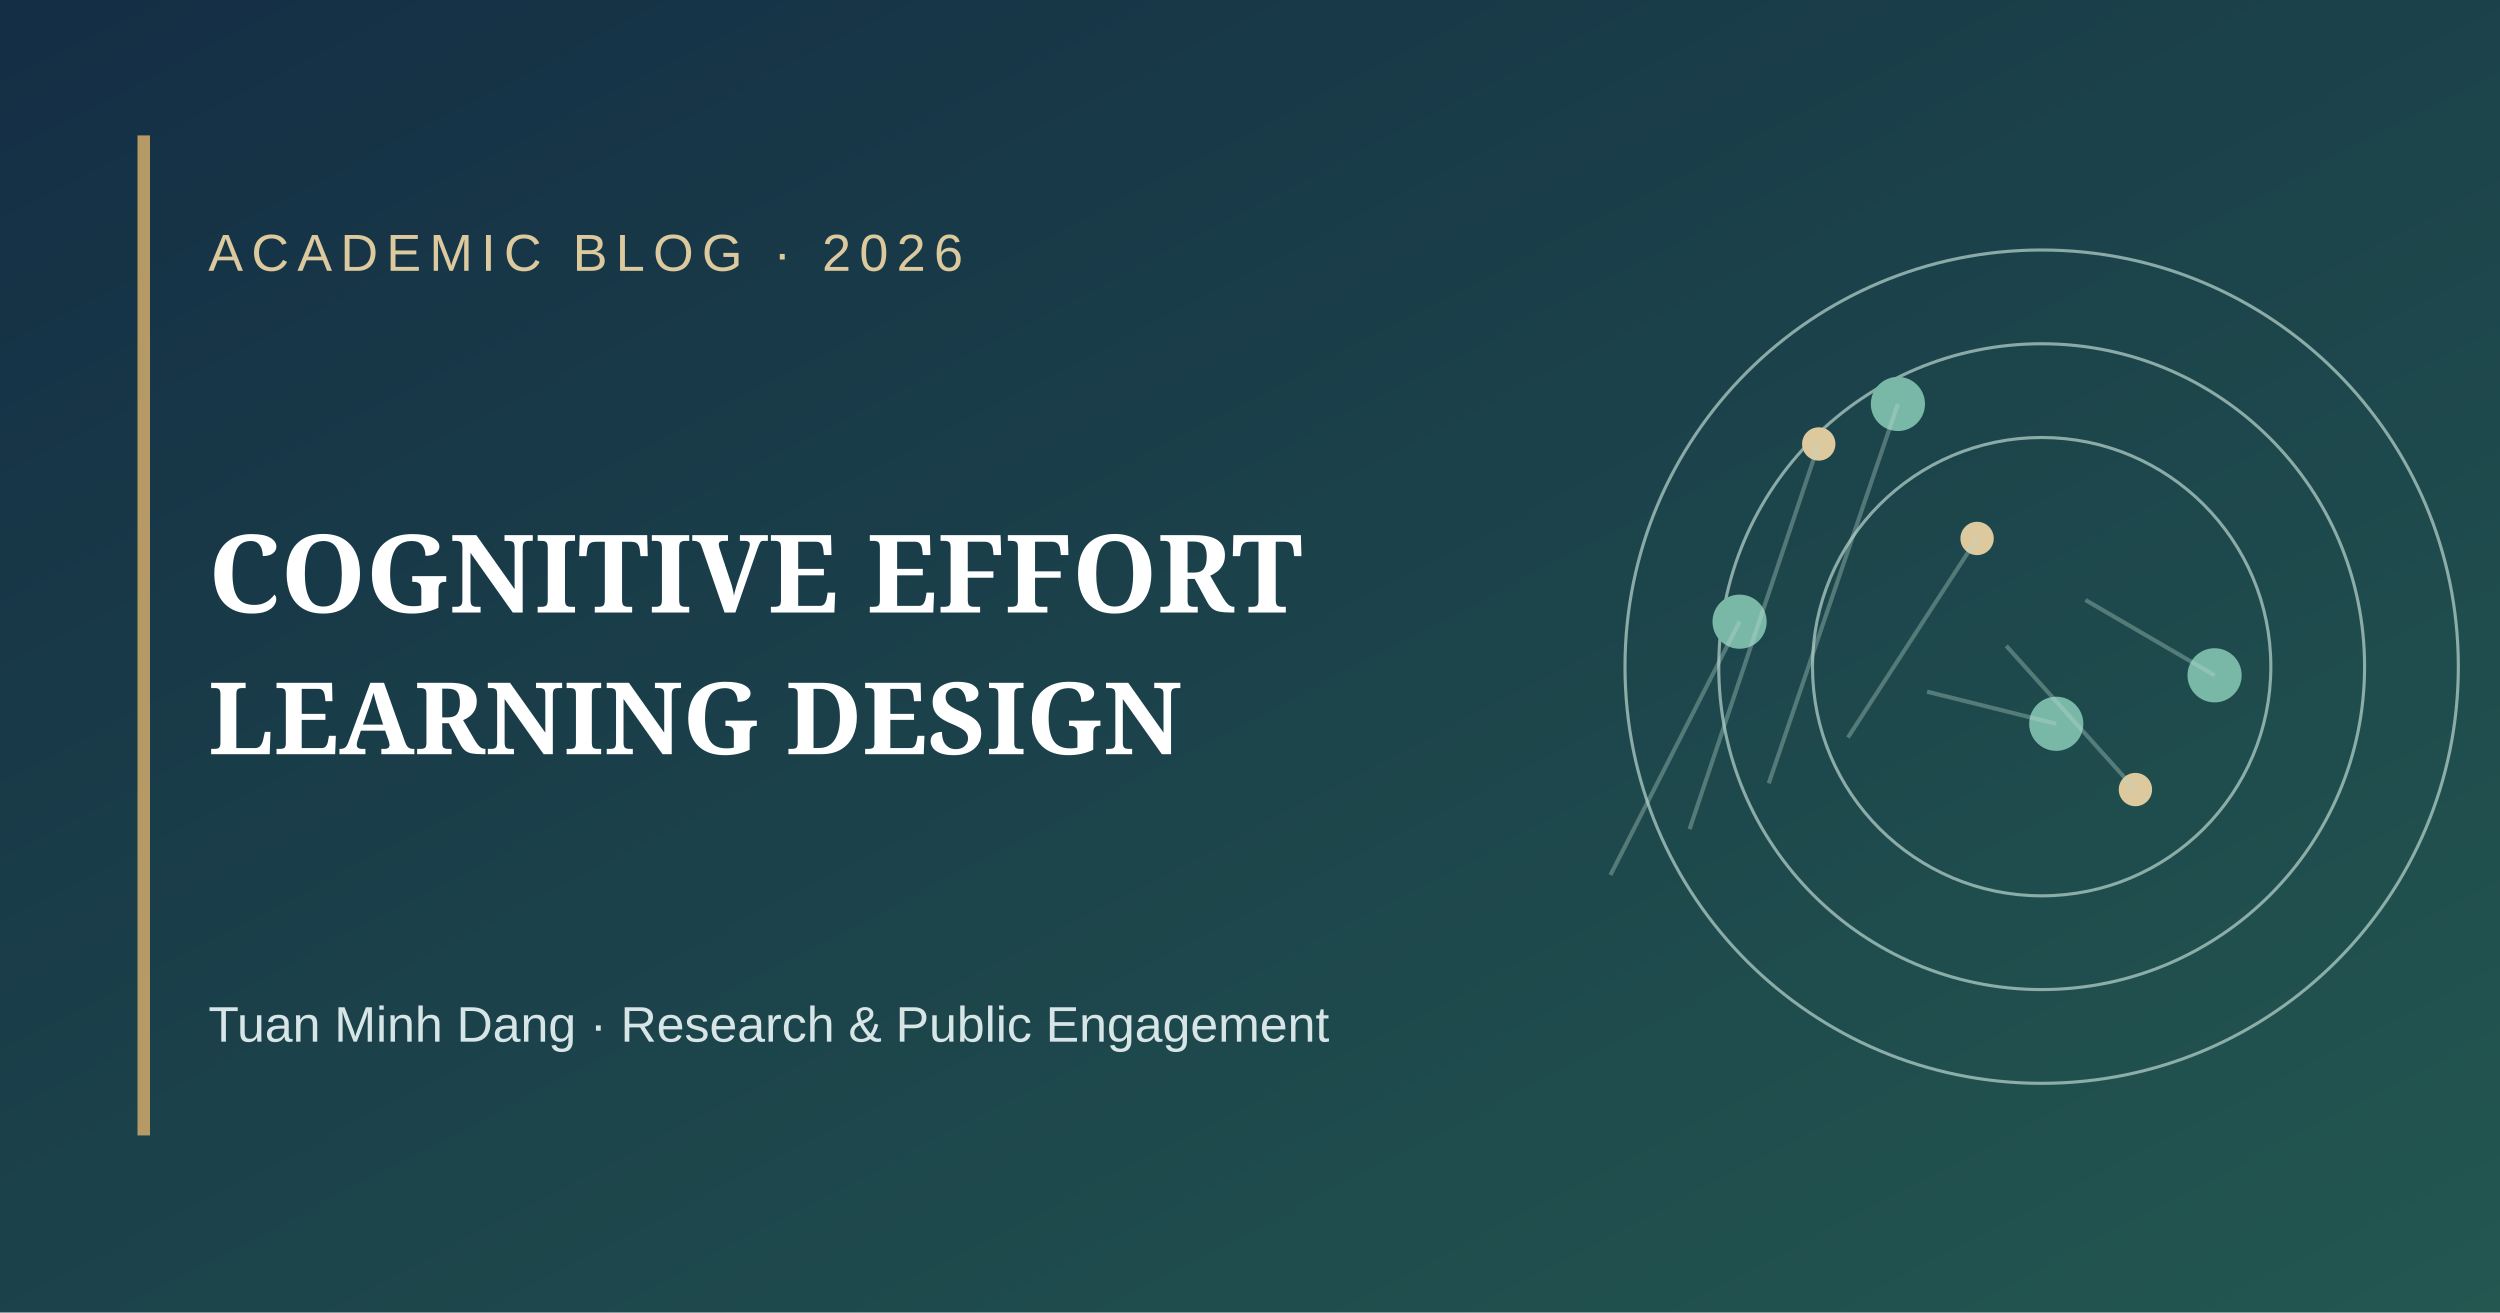
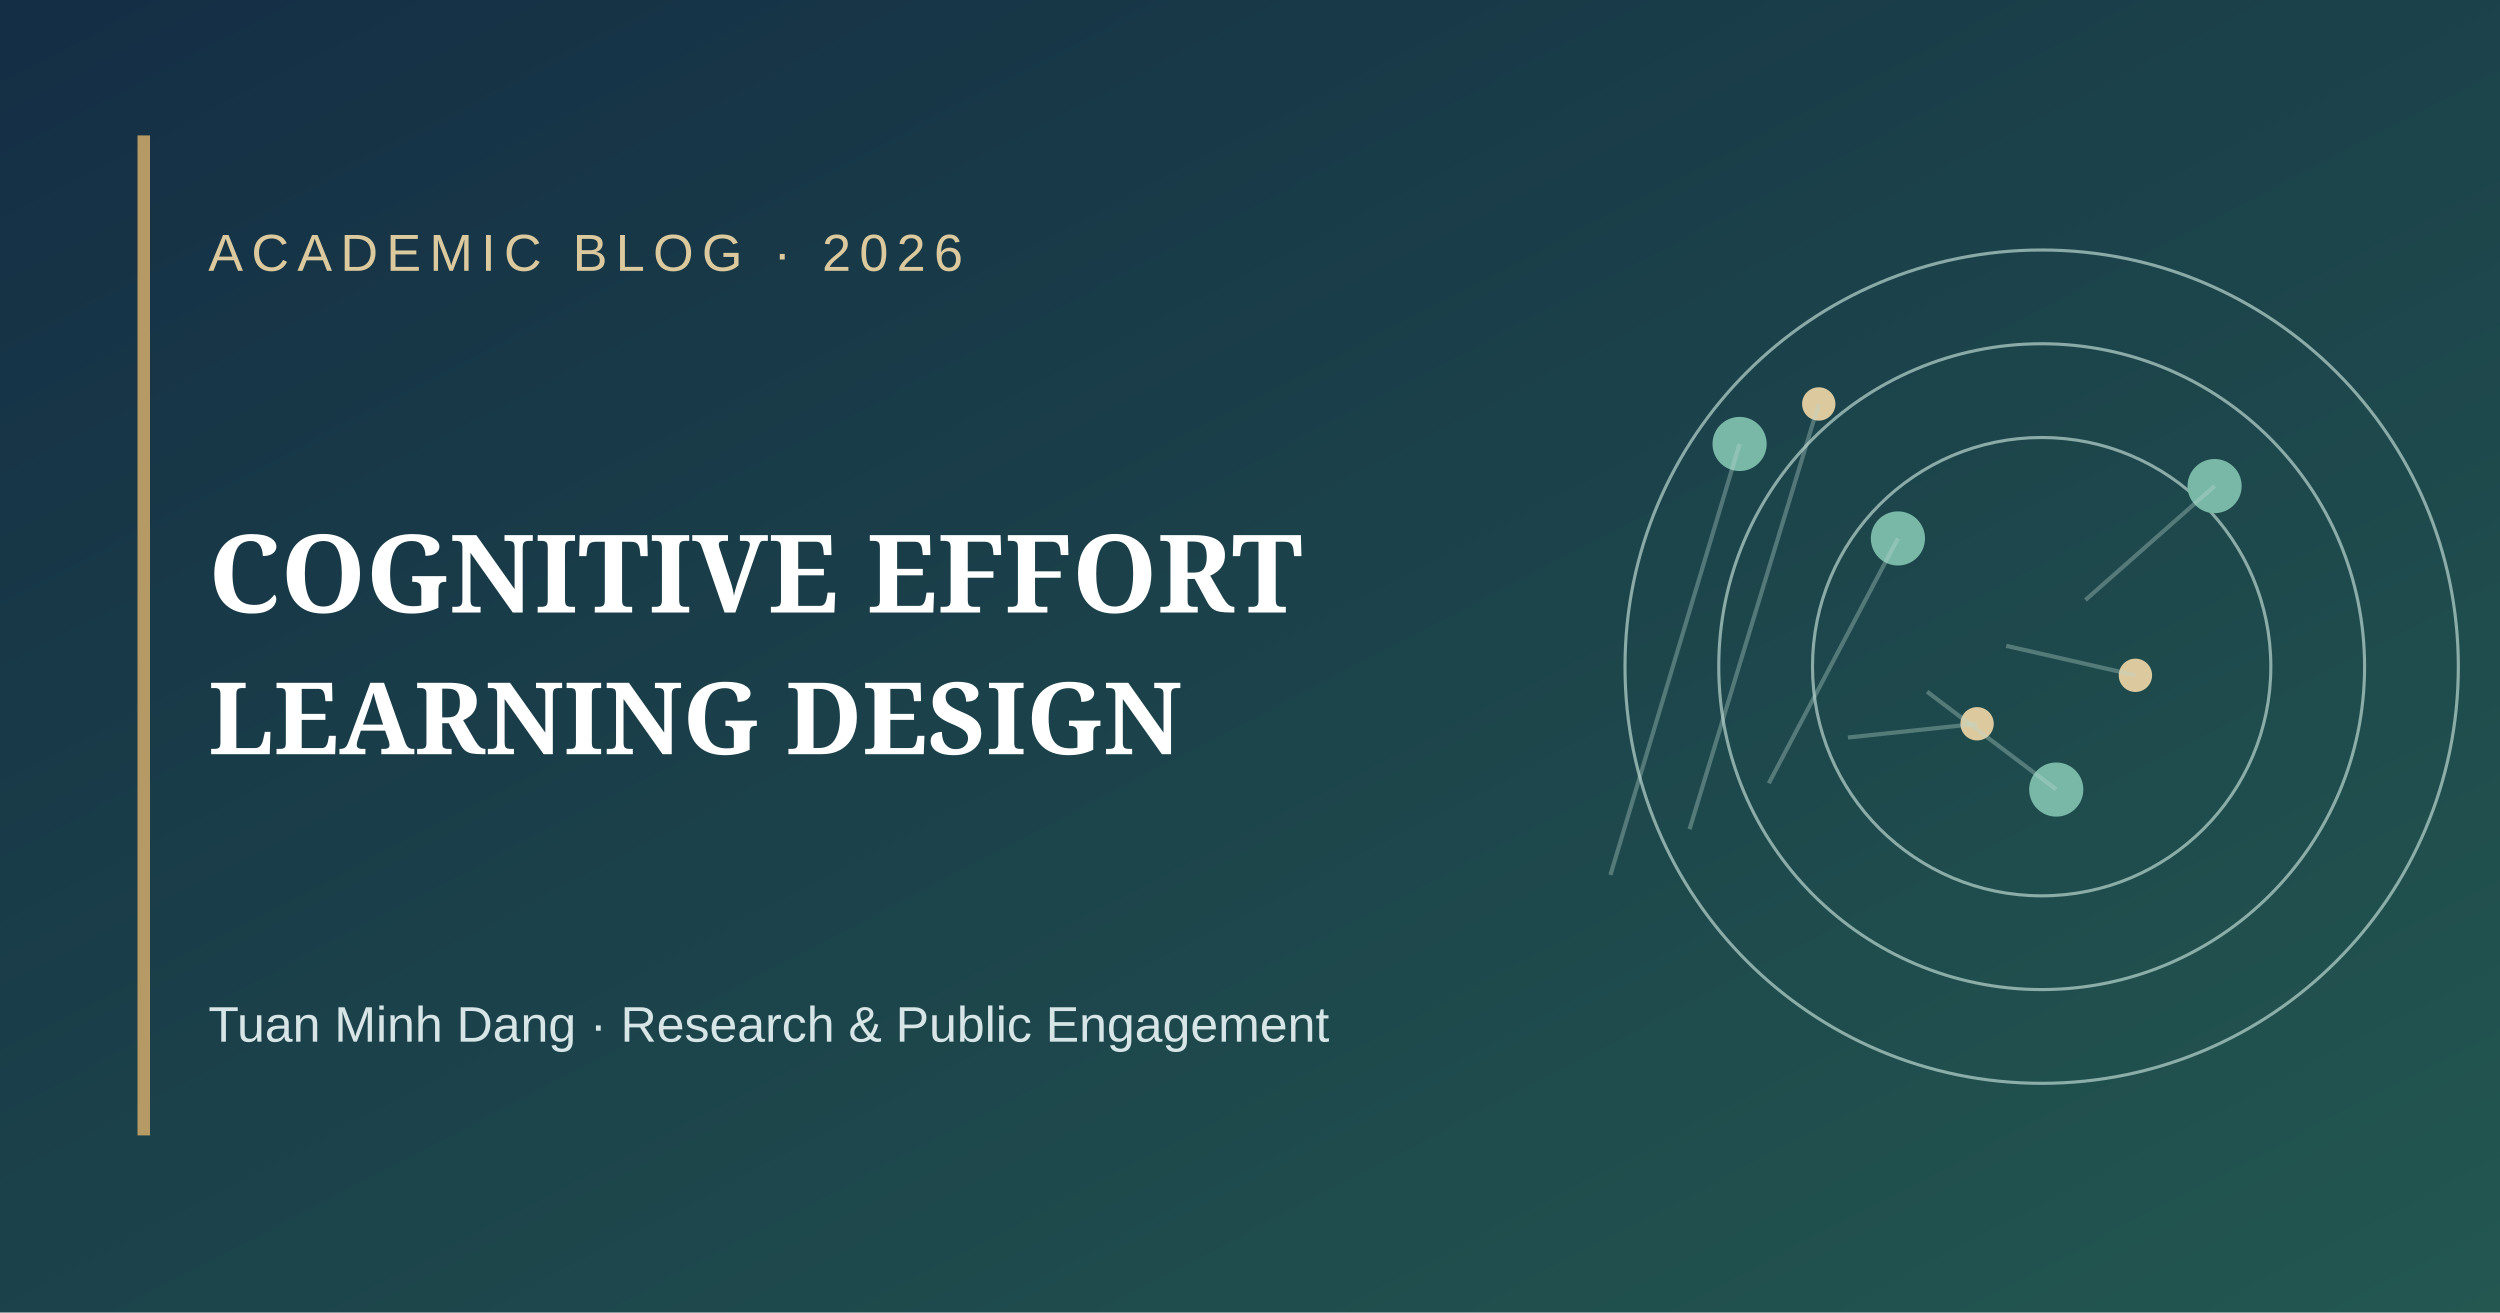
<svg xmlns="http://www.w3.org/2000/svg" width="1200" height="630" viewBox="0 0 1200 630">
  <defs>
    <linearGradient id="g" x2="1" y2="1">
      <stop stop-color="#142e45" />
      <stop offset="1" stop-color="#235750" />
    </linearGradient>
  </defs>
  <rect width="1200" height="630" fill="url(#g)" />
  <rect x="66" y="65" width="6" height="480" fill="#b69a65" />
  <g opacity=".7" fill="none" stroke="#b9d6ce" stroke-width="1.5">
    <circle cx="980" cy="320" r="155" />
    <circle cx="980" cy="320" r="200" />
    <circle cx="980" cy="320" r="110" />
  </g>
-   <circle cx="835" cy="298.406" r="13" fill="#79b8a7" />
-   <path d="M835 298.406 L773 420" stroke="#b9d6ce" stroke-opacity=".35" stroke-width="2" />
-   <circle cx="873" cy="213.104" r="8" fill="#dcca9e" />
-   <path d="M873 213.104 L811 398" stroke="#b9d6ce" stroke-opacity=".35" stroke-width="2" />
-   <circle cx="911" cy="193.902" r="13" fill="#79b8a7" />
-   <path d="M911 193.902 L849 376" stroke="#b9d6ce" stroke-opacity=".35" stroke-width="2" />
-   <circle cx="949" cy="258.456" r="8" fill="#dcca9e" />
-   <path d="M949 258.456 L887 354" stroke="#b9d6ce" stroke-opacity=".35" stroke-width="2" />
-   <circle cx="987" cy="347.414" r="13" fill="#79b8a7" />
-   <path d="M987 347.414 L925 332" stroke="#b9d6ce" stroke-opacity=".35" stroke-width="2" />
-   <circle cx="1025" cy="378.989" r="8" fill="#dcca9e" />
-   <path d="M1025 378.989 L963 310" stroke="#b9d6ce" stroke-opacity=".35" stroke-width="2" />
-   <circle cx="1063" cy="324.151" r="13" fill="#79b8a7" />
-   <path d="M1063 324.151 L1001 288" stroke="#b9d6ce" stroke-opacity=".35" stroke-width="2" />
+   <circle cx="835" cy="213.104" r="13" fill="#79b8a7" />
+   <path d="M835 213.104 L773 420" stroke="#b9d6ce" stroke-opacity=".35" stroke-width="2" />
+   <circle cx="873" cy="193.902" r="8" fill="#dcca9e" />
+   <path d="M873 193.902 L811 398" stroke="#b9d6ce" stroke-opacity=".35" stroke-width="2" />
+   <circle cx="911" cy="258.456" r="13" fill="#79b8a7" />
+   <path d="M911 258.456 L849 376" stroke="#b9d6ce" stroke-opacity=".35" stroke-width="2" />
+   <circle cx="949" cy="347.414" r="8" fill="#dcca9e" />
+   <path d="M949 347.414 L887 354" stroke="#b9d6ce" stroke-opacity=".35" stroke-width="2" />
+   <circle cx="987" cy="378.989" r="13" fill="#79b8a7" />
+   <path d="M987 378.989 L925 332" stroke="#b9d6ce" stroke-opacity=".35" stroke-width="2" />
+   <circle cx="1025" cy="324.151" r="8" fill="#dcca9e" />
+   <path d="M1025 324.151 L963 310" stroke="#b9d6ce" stroke-opacity=".35" stroke-width="2" />
+   <circle cx="1063" cy="233.318" r="13" fill="#79b8a7" />
+   <path d="M1063 233.318 L1001 288" stroke="#b9d6ce" stroke-opacity=".35" stroke-width="2" />
  <text x="100" y="130" fill="#dcca9e" font-family="Arial,sans-serif" font-size="25" letter-spacing="4">ACADEMIC BLOG · 2026</text>
  <text x="100" y="294" fill="white" font-family="Georgia,serif" font-size="52" font-weight="bold">COGNITIVE EFFORT</text>
  <text x="100" y="362" fill="white" font-family="Georgia,serif" font-size="48" font-weight="bold">LEARNING DESIGN</text>
  <text x="100" y="500" fill="#d7e5e7" font-family="Arial,sans-serif" font-size="24">Tuan Minh Dang · Research &amp; Public Engagement</text>
</svg>
